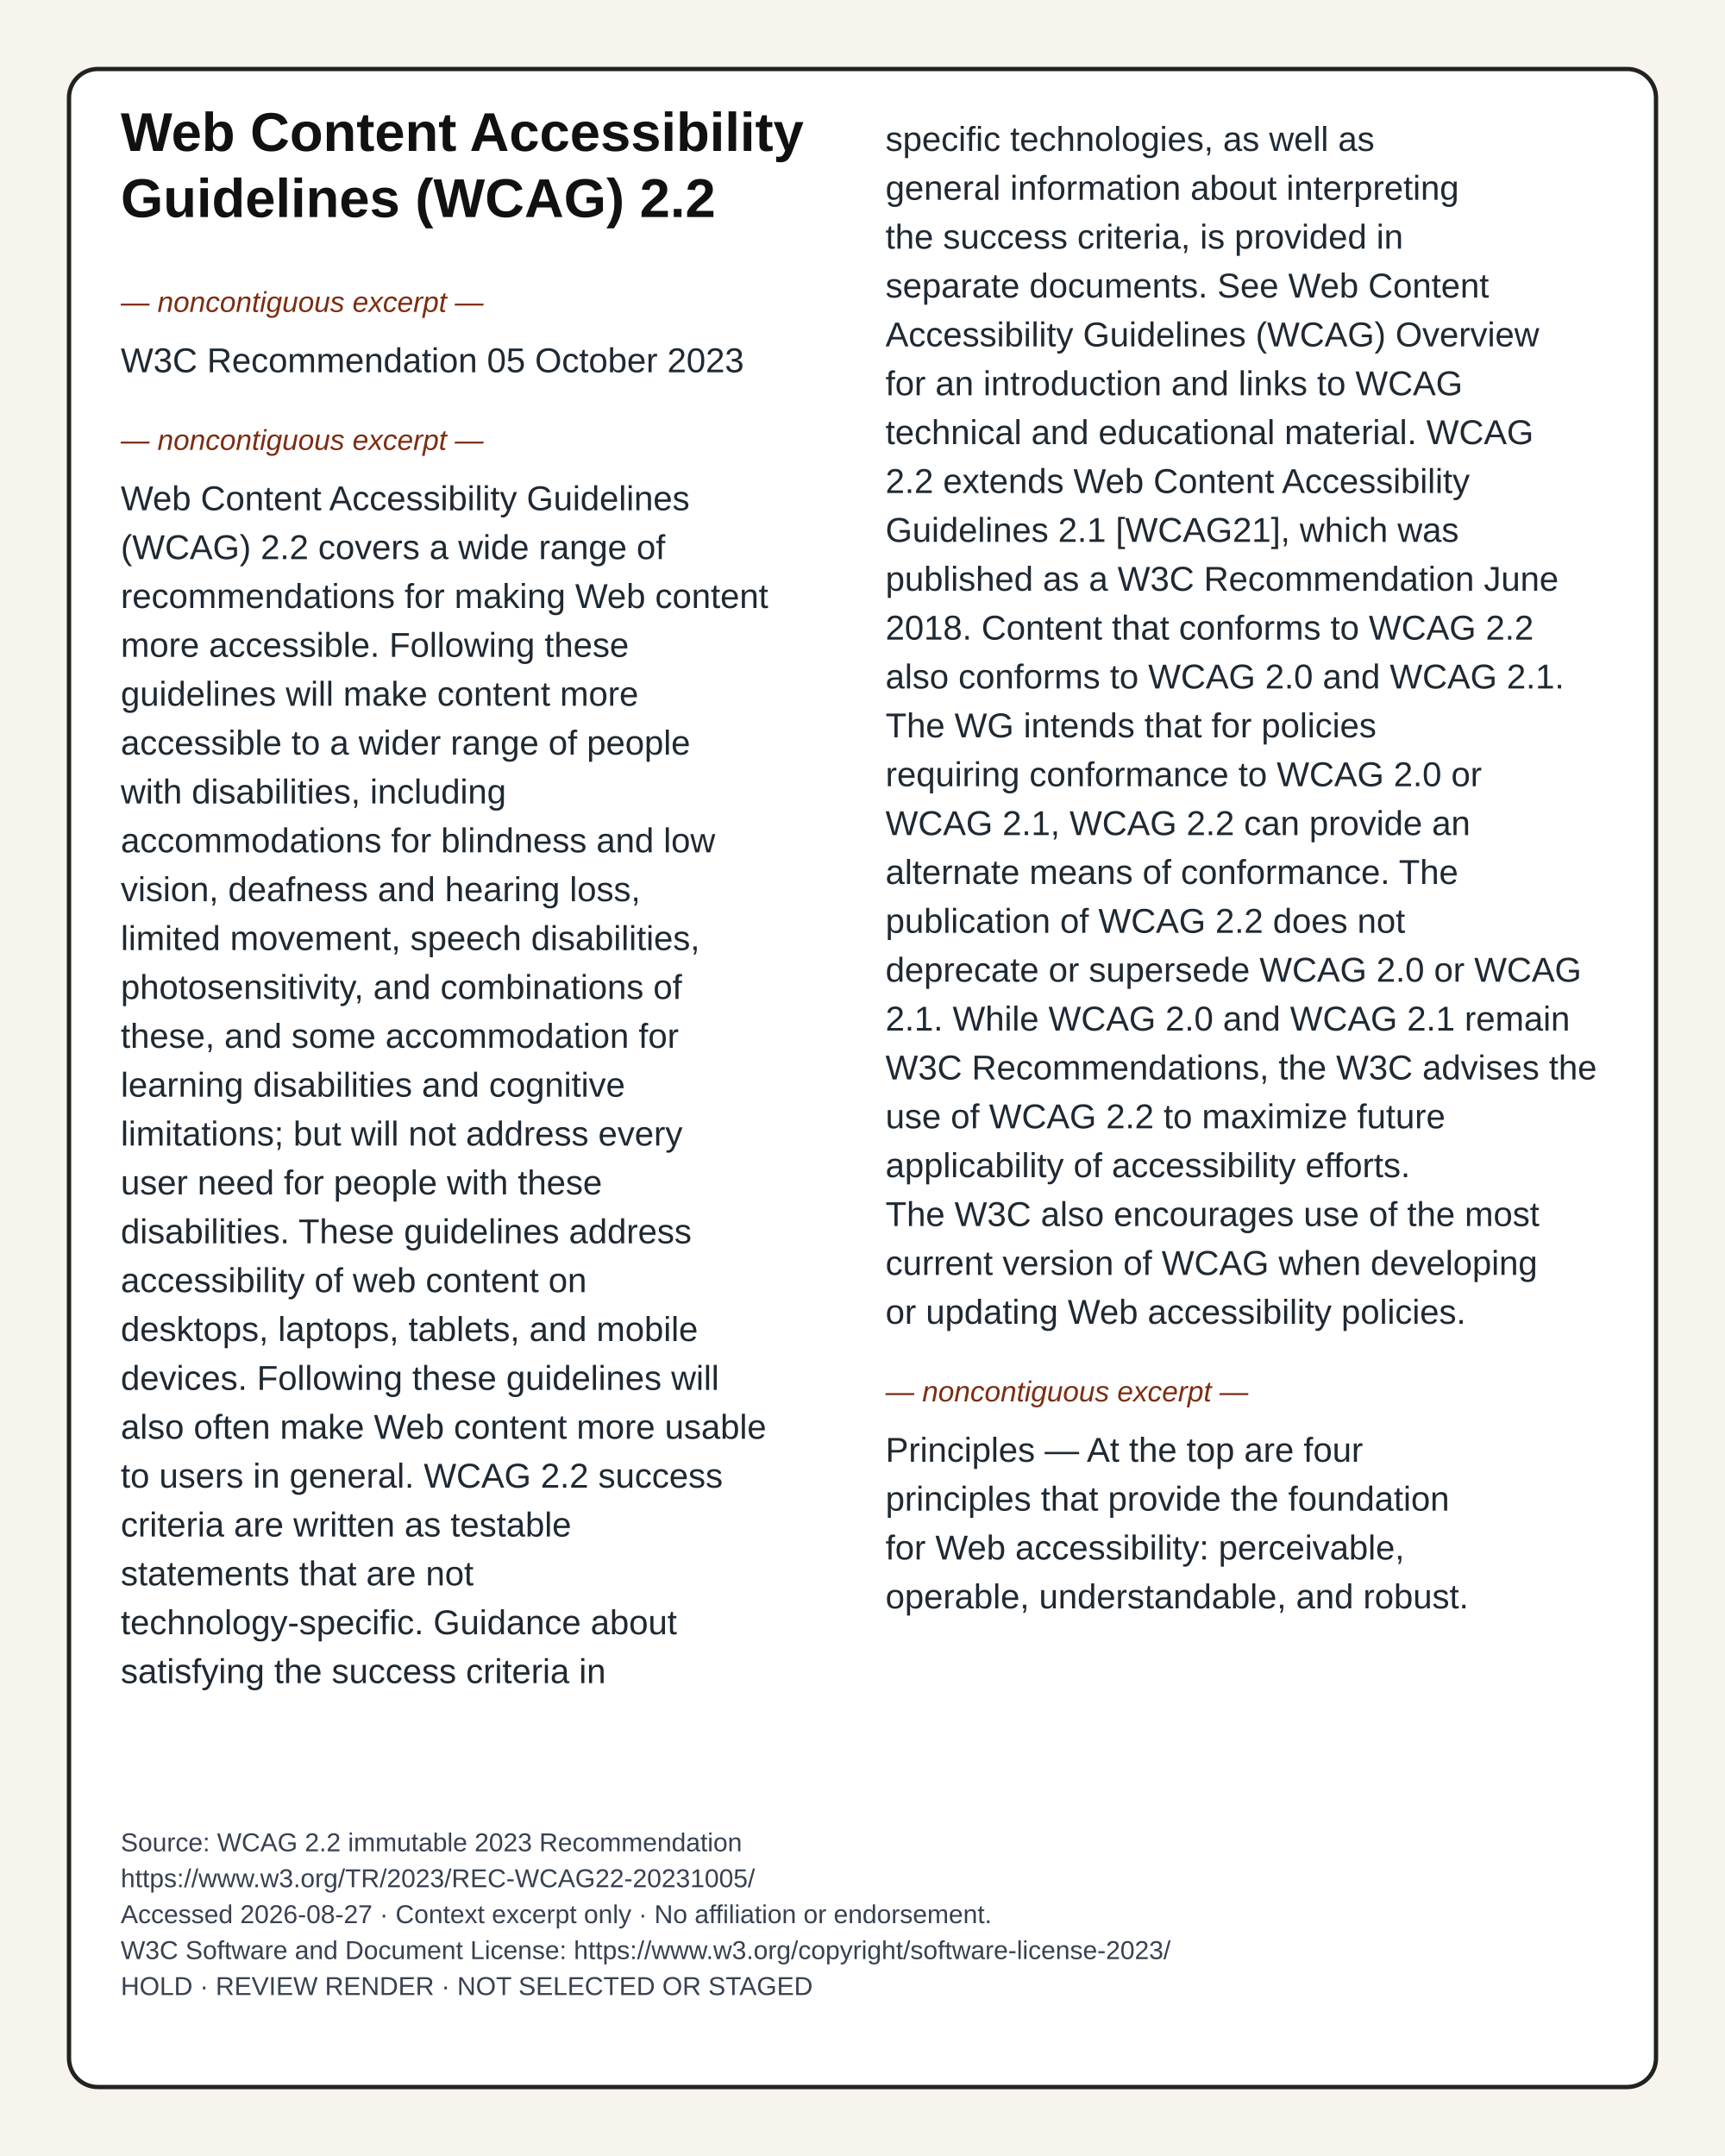
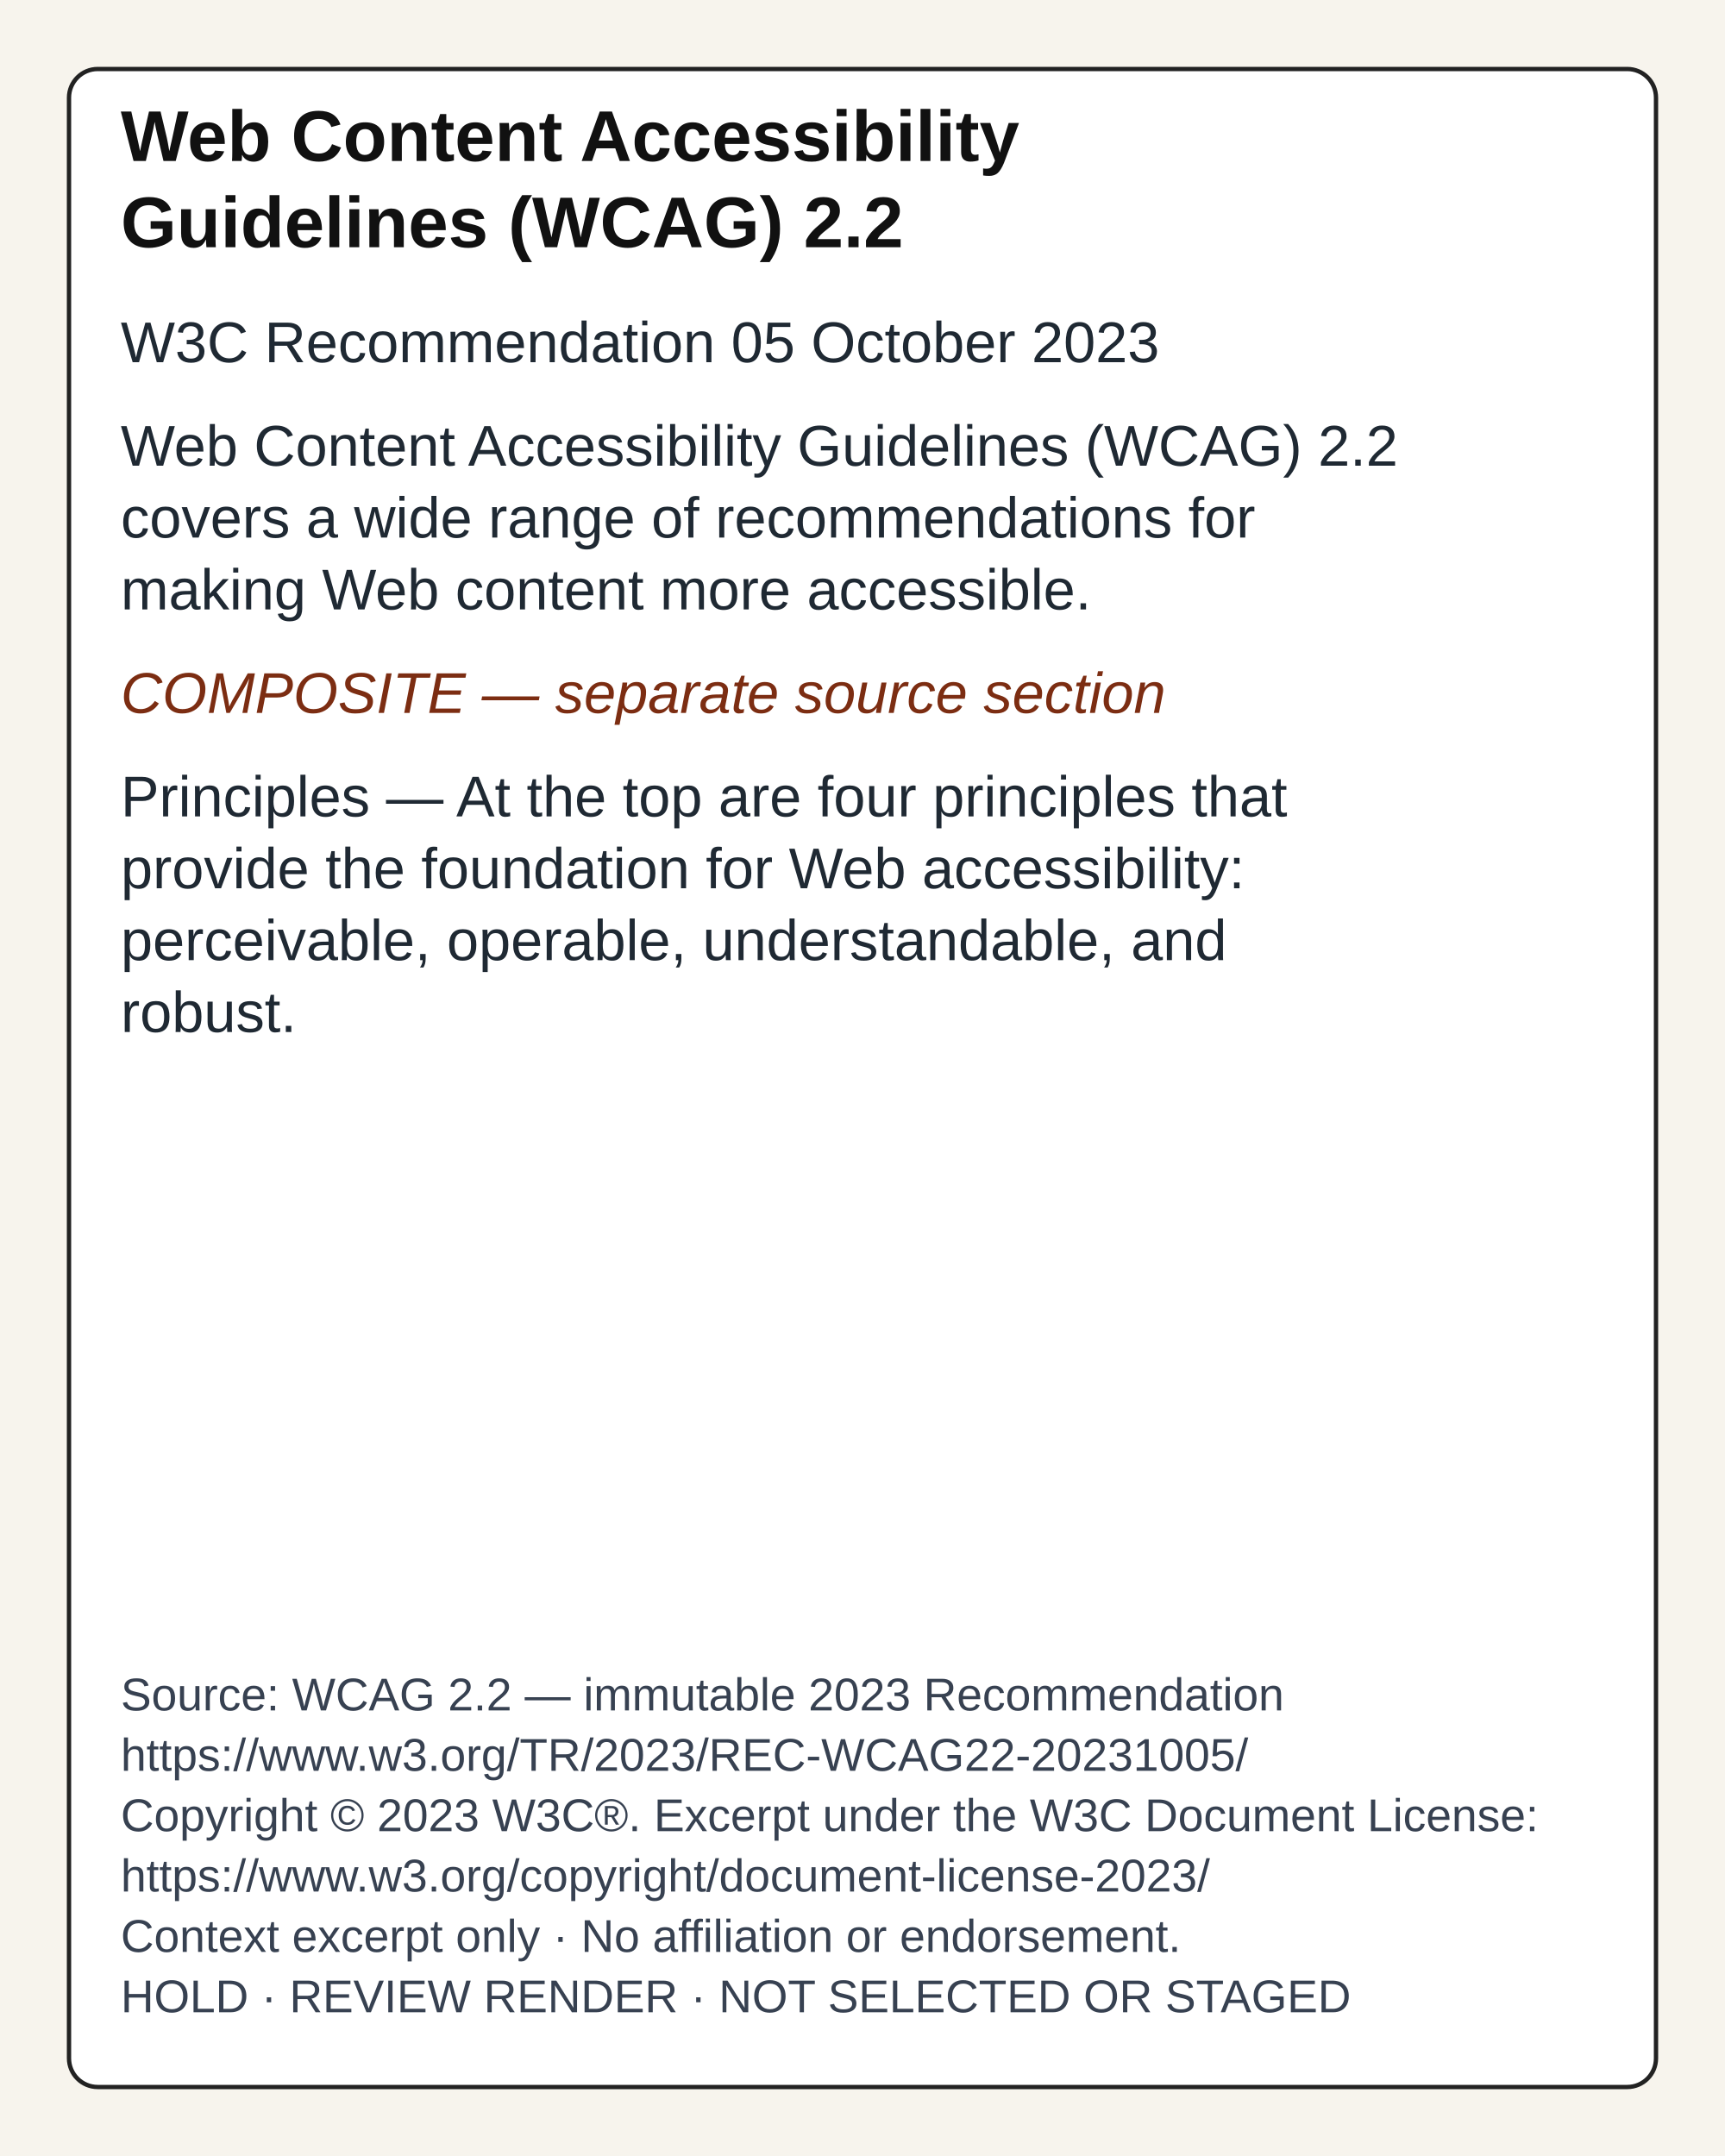
<svg xmlns="http://www.w3.org/2000/svg" width="1200" height="1500" viewBox="0 0 1200 1500" role="img" aria-labelledby="title desc">
  <rect width="1200" height="1500" fill="#f7f4ed" />
  <rect x="48" y="48" width="1104" height="1404" rx="20" fill="#fff" stroke="#222" stroke-width="3" />
-   <style>.head{font:700 38px Arial,sans-serif;fill:#111}.body{font:24px Arial,sans-serif;fill:#1f2933}.gap{font:italic 20px Arial,sans-serif;fill:#7c2d12}.foot{font:18px Arial,sans-serif;fill:#374151}</style>
-   <text x="84" y="105" class="head">Web Content Accessibility</text>
-   <text x="84" y="151" class="head">Guidelines (WCAG) 2.2</text>
-   <text x="84" y="217" class="gap">— noncontiguous excerpt —</text>
-   <text x="84" y="259" class="body">W3C Recommendation 05 October 2023</text>
-   <text x="84" y="313" class="gap">— noncontiguous excerpt —</text>
-   <text x="84" y="355" class="body">Web Content Accessibility Guidelines</text>
-   <text x="84" y="389" class="body">(WCAG) 2.2 covers a wide range of</text>
-   <text x="84" y="423" class="body">recommendations for making Web content</text>
-   <text x="84" y="457" class="body">more accessible. Following these</text>
-   <text x="84" y="491" class="body">guidelines will make content more</text>
-   <text x="84" y="525" class="body">accessible to a wider range of people</text>
-   <text x="84" y="559" class="body">with disabilities, including</text>
-   <text x="84" y="593" class="body">accommodations for blindness and low</text>
-   <text x="84" y="627" class="body">vision, deafness and hearing loss,</text>
-   <text x="84" y="661" class="body">limited movement, speech disabilities,</text>
-   <text x="84" y="695" class="body">photosensitivity, and combinations of</text>
-   <text x="84" y="729" class="body">these, and some accommodation for</text>
-   <text x="84" y="763" class="body">learning disabilities and cognitive</text>
-   <text x="84" y="797" class="body">limitations; but will not address every</text>
-   <text x="84" y="831" class="body">user need for people with these</text>
-   <text x="84" y="865" class="body">disabilities. These guidelines address</text>
-   <text x="84" y="899" class="body">accessibility of web content on</text>
-   <text x="84" y="933" class="body">desktops, laptops, tablets, and mobile</text>
-   <text x="84" y="967" class="body">devices. Following these guidelines will</text>
-   <text x="84" y="1001" class="body">also often make Web content more usable</text>
-   <text x="84" y="1035" class="body">to users in general. WCAG 2.2 success</text>
-   <text x="84" y="1069" class="body">criteria are written as testable</text>
-   <text x="84" y="1103" class="body">statements that are not</text>
-   <text x="84" y="1137" class="body">technology-specific. Guidance about</text>
-   <text x="84" y="1171" class="body">satisfying the success criteria in</text>
-   <text x="616" y="105" class="body">specific technologies, as well as</text>
-   <text x="616" y="139" class="body">general information about interpreting</text>
-   <text x="616" y="173" class="body">the success criteria, is provided in</text>
-   <text x="616" y="207" class="body">separate documents. See Web Content</text>
-   <text x="616" y="241" class="body">Accessibility Guidelines (WCAG) Overview</text>
-   <text x="616" y="275" class="body">for an introduction and links to WCAG</text>
-   <text x="616" y="309" class="body">technical and educational material. WCAG</text>
-   <text x="616" y="343" class="body">2.2 extends Web Content Accessibility</text>
-   <text x="616" y="377" class="body">Guidelines 2.1 [WCAG21], which was</text>
-   <text x="616" y="411" class="body">published as a W3C Recommendation June</text>
-   <text x="616" y="445" class="body">2018. Content that conforms to WCAG 2.2</text>
-   <text x="616" y="479" class="body">also conforms to WCAG 2.0 and WCAG 2.1.</text>
-   <text x="616" y="513" class="body">The WG intends that for policies</text>
-   <text x="616" y="547" class="body">requiring conformance to WCAG 2.0 or</text>
-   <text x="616" y="581" class="body">WCAG 2.1, WCAG 2.2 can provide an</text>
-   <text x="616" y="615" class="body">alternate means of conformance. The</text>
-   <text x="616" y="649" class="body">publication of WCAG 2.2 does not</text>
-   <text x="616" y="683" class="body">deprecate or supersede WCAG 2.0 or WCAG</text>
-   <text x="616" y="717" class="body">2.1. While WCAG 2.0 and WCAG 2.1 remain</text>
-   <text x="616" y="751" class="body">W3C Recommendations, the W3C advises the</text>
-   <text x="616" y="785" class="body">use of WCAG 2.2 to maximize future</text>
-   <text x="616" y="819" class="body">applicability of accessibility efforts.</text>
-   <text x="616" y="853" class="body">The W3C also encourages use of the most</text>
-   <text x="616" y="887" class="body">current version of WCAG when developing</text>
-   <text x="616" y="921" class="body">or updating Web accessibility policies.</text>
-   <text x="616" y="975" class="gap">— noncontiguous excerpt —</text>
-   <text x="616" y="1017" class="body">Principles — At the top are four</text>
-   <text x="616" y="1051" class="body">principles that provide the foundation</text>
-   <text x="616" y="1085" class="body">for Web accessibility: perceivable,</text>
-   <text x="616" y="1119" class="body">operable, understandable, and robust.</text>
-   <text x="84" y="1288" class="foot">Source: WCAG 2.2 immutable 2023 Recommendation</text>
-   <text x="84" y="1313" class="foot">https://www.w3.org/TR/2023/REC-WCAG22-20231005/</text>
-   <text x="84" y="1338" class="foot">Accessed 2026-08-27 · Context excerpt only · No affiliation or endorsement.</text>
-   <text x="84" y="1363" class="foot">W3C Software and Document License: https://www.w3.org/copyright/software-license-2023/</text>
-   <text x="84" y="1388" class="foot">HOLD · REVIEW RENDER · NOT SELECTED OR STAGED</text>
+   <style>.head{font:700 50px Arial,sans-serif;fill:#111}.body{font:40px Arial,sans-serif;fill:#1f2933}.note{font:italic 40px Arial,sans-serif;fill:#7c2d12}.foot{font:32px Arial,sans-serif;fill:#374151}</style>
+   <text x="84" y="112" class="head">Web Content Accessibility</text>
+   <text x="84" y="172" class="head">Guidelines (WCAG) 2.2</text>
+   <text x="84" y="252" class="body">W3C Recommendation 05 October 2023</text>
+   <text x="84" y="324" class="body">Web Content Accessibility Guidelines (WCAG) 2.2</text>
+   <text x="84" y="374" class="body">covers a wide range of recommendations for</text>
+   <text x="84" y="424" class="body">making Web content more accessible.</text>
+   <text x="84" y="496" class="note">COMPOSITE — separate source section</text>
+   <text x="84" y="568" class="body">Principles — At the top are four principles that</text>
+   <text x="84" y="618" class="body">provide the foundation for Web accessibility:</text>
+   <text x="84" y="668" class="body">perceivable, operable, understandable, and</text>
+   <text x="84" y="718" class="body">robust.</text>
+   <text x="84" y="1190" class="foot">Source: WCAG 2.2 — immutable 2023 Recommendation</text>
+   <text x="84" y="1232" class="foot">https://www.w3.org/TR/2023/REC-WCAG22-20231005/</text>
+   <text x="84" y="1274" class="foot">Copyright © 2023 W3C®. Excerpt under the W3C Document License:</text>
+   <text x="84" y="1316" class="foot">https://www.w3.org/copyright/document-license-2023/</text>
+   <text x="84" y="1358" class="foot">Context excerpt only · No affiliation or endorsement.</text>
+   <text x="84" y="1400" class="foot">HOLD · REVIEW RENDER · NOT SELECTED OR STAGED</text>
</svg>
